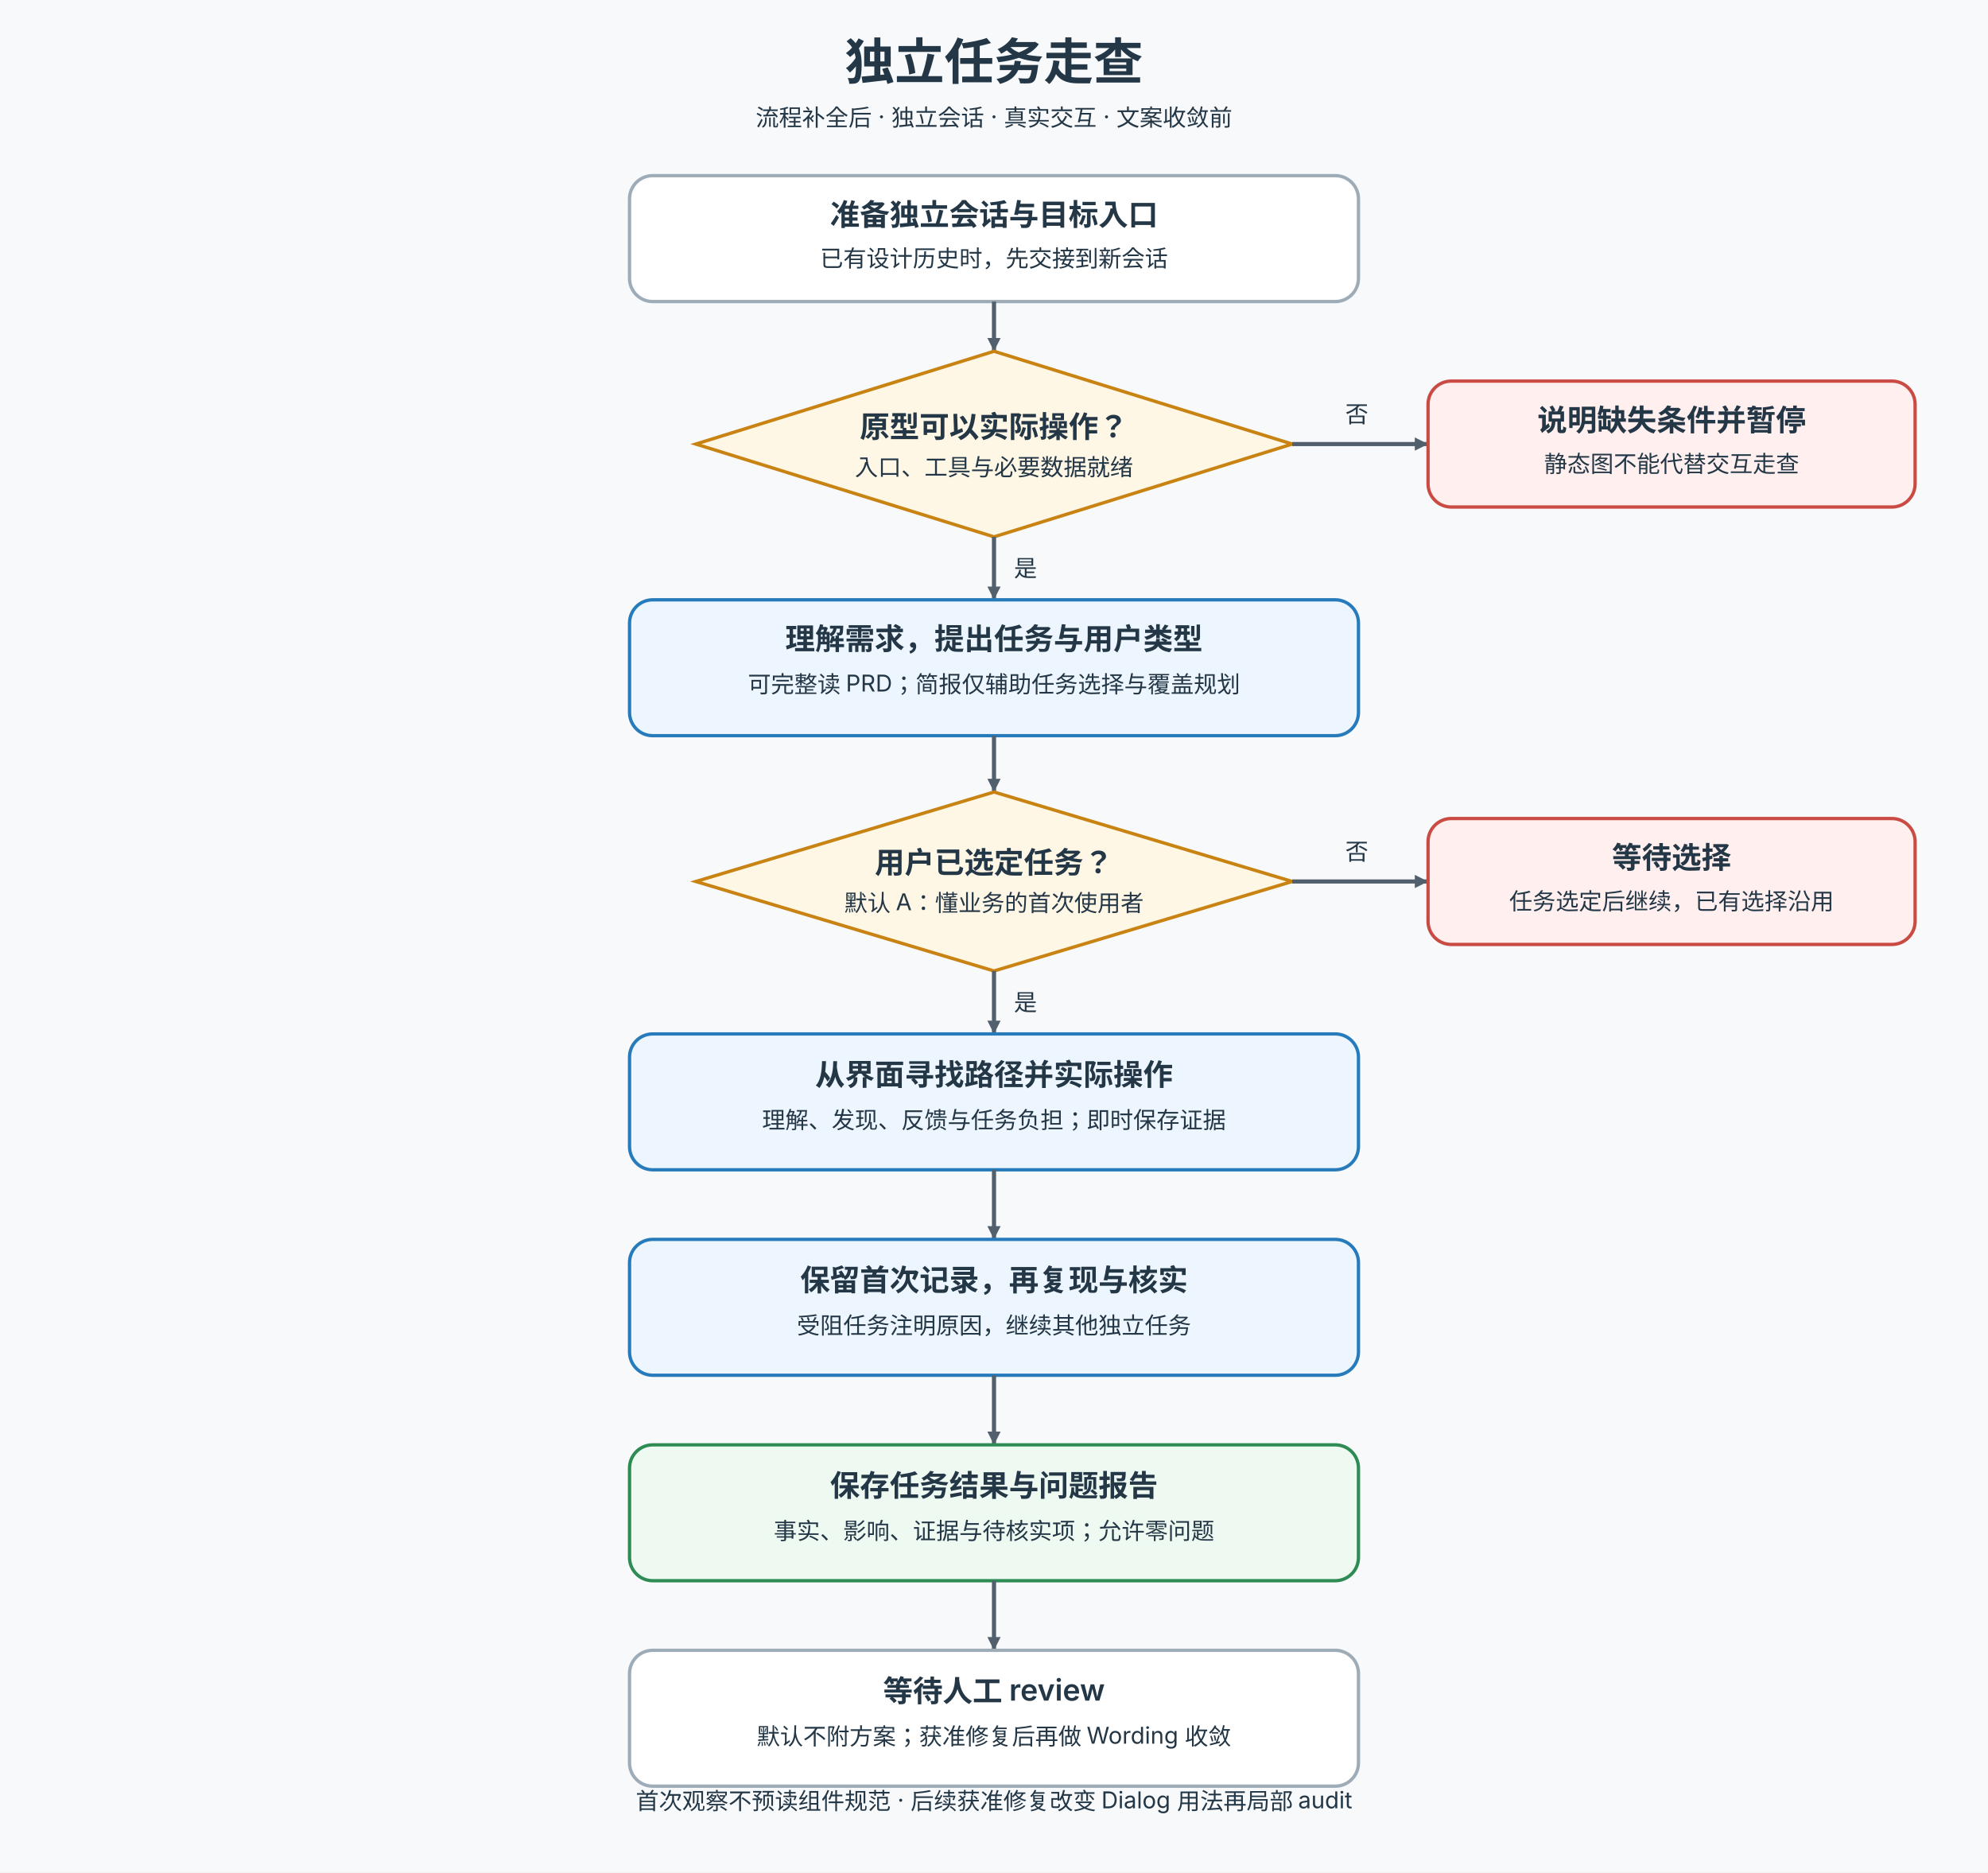
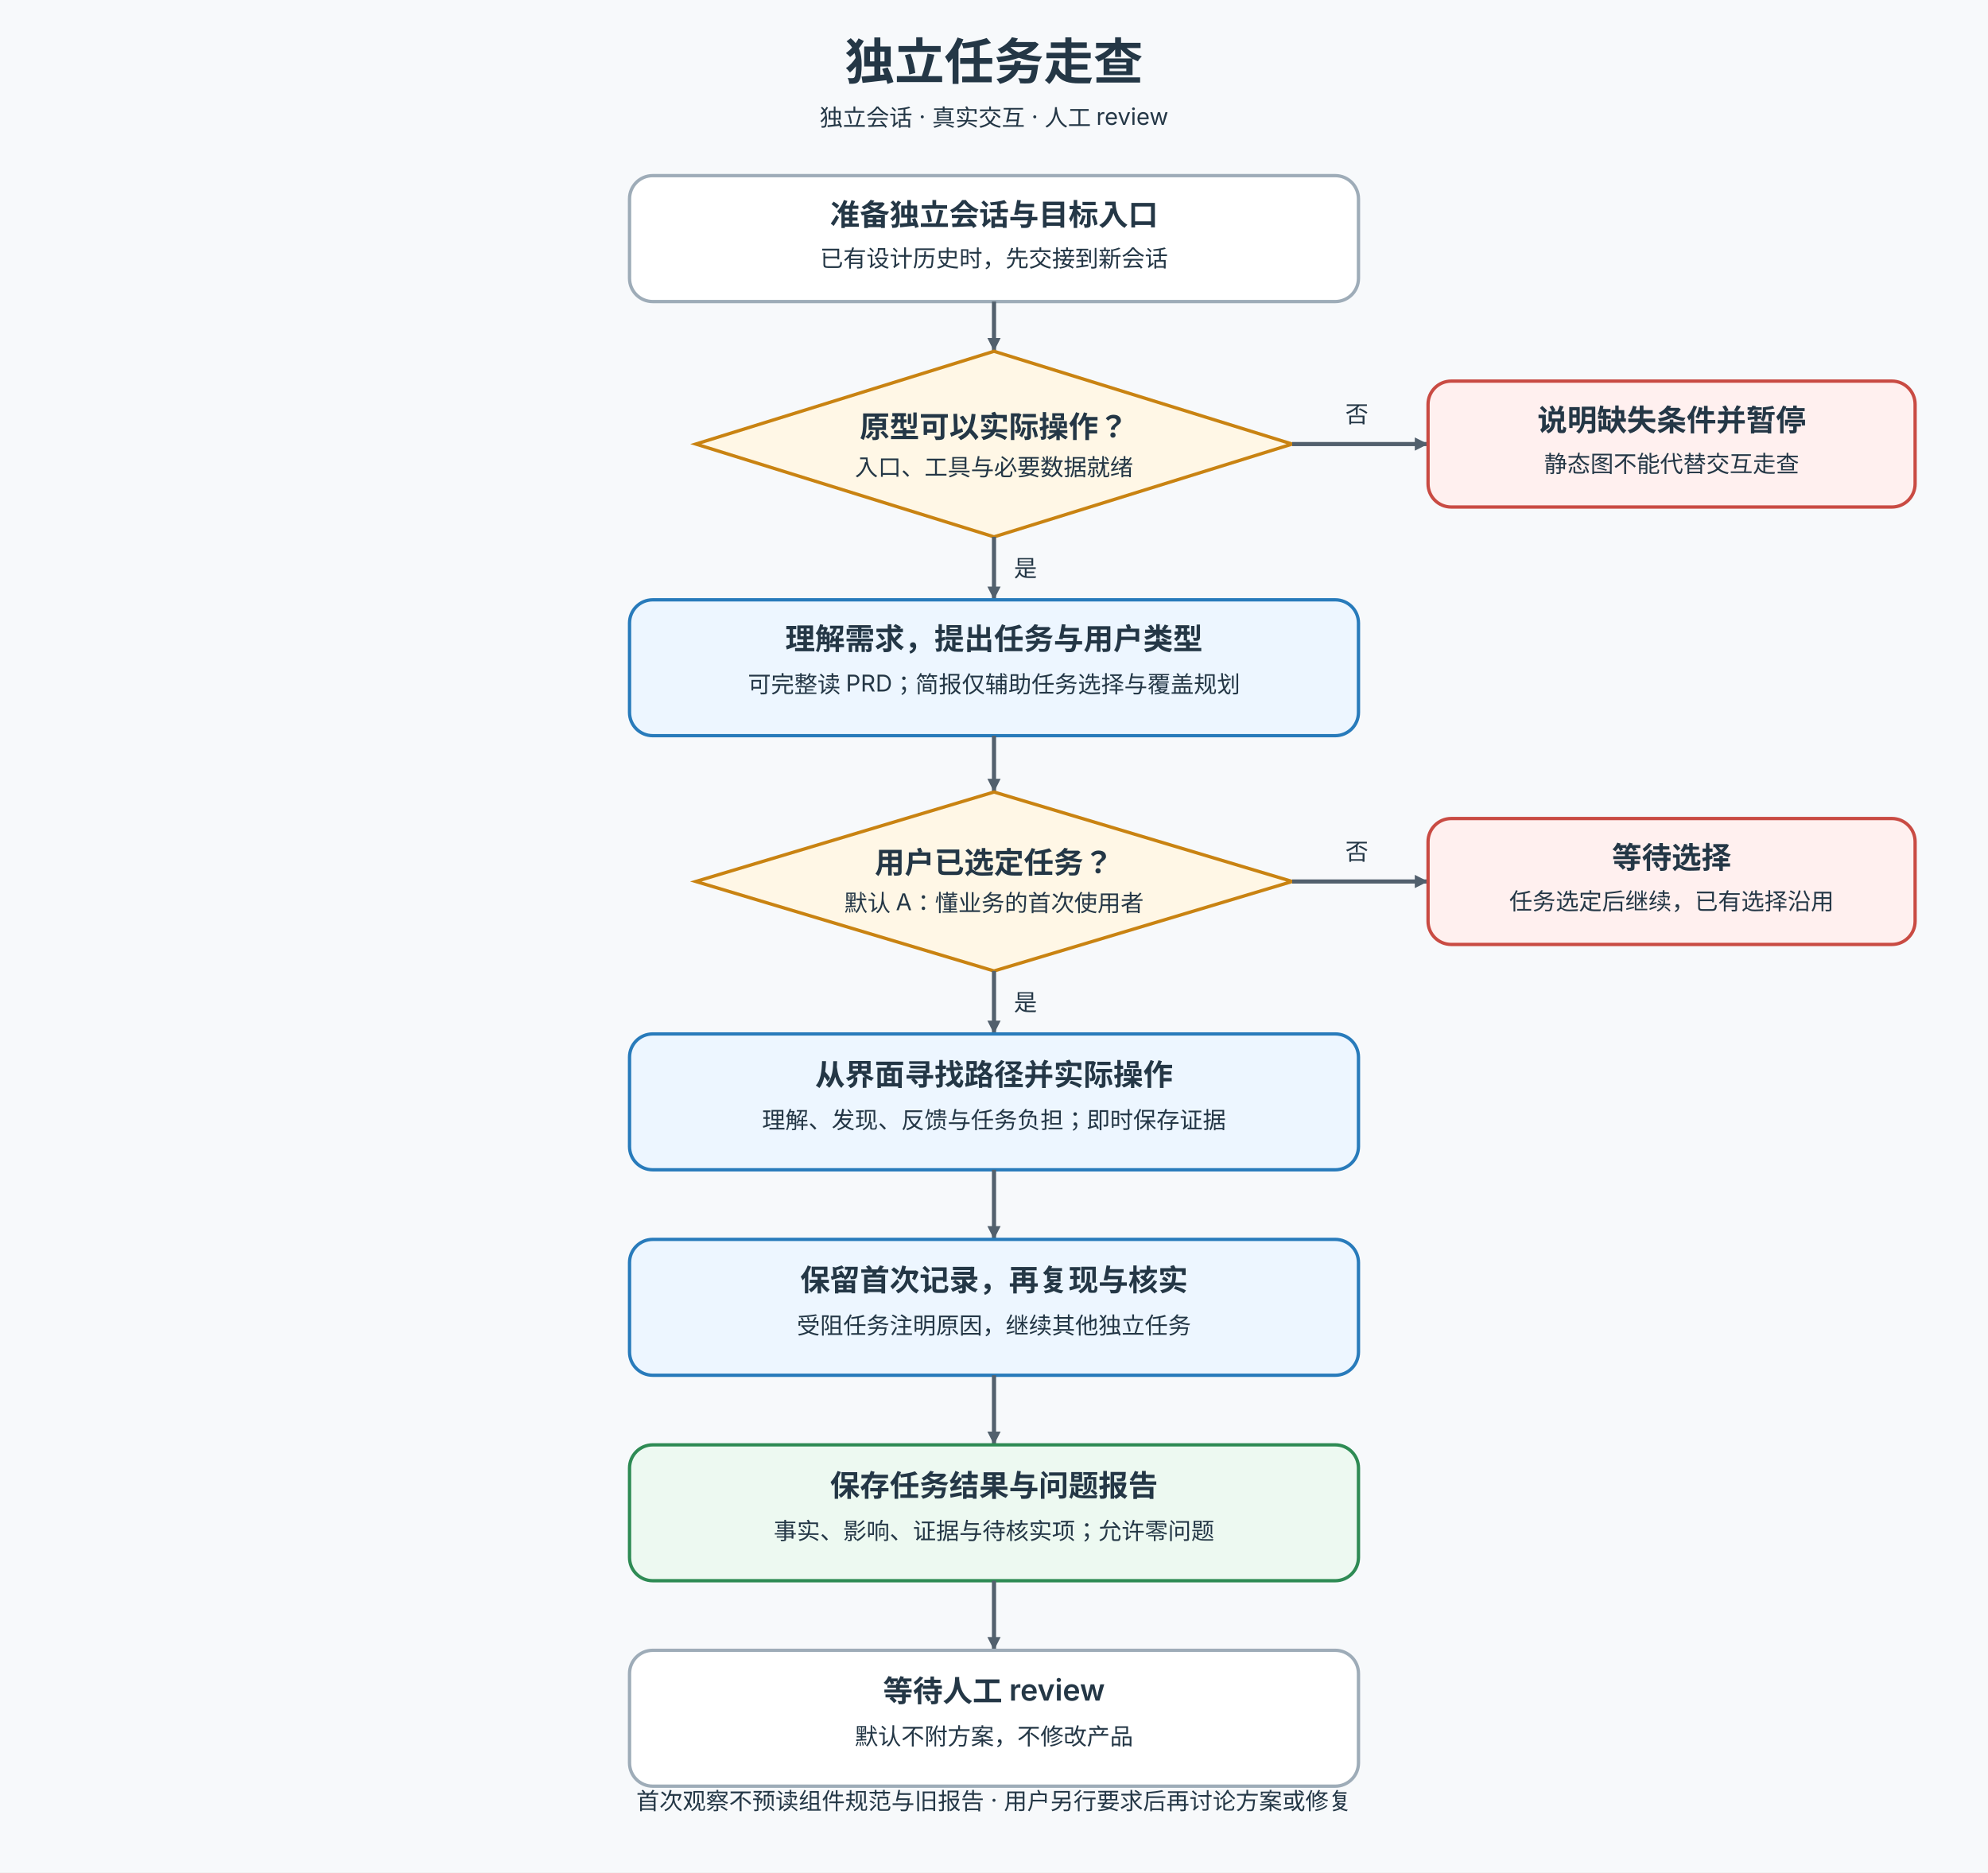
<svg xmlns="http://www.w3.org/2000/svg" width="1200" height="1130" viewBox="0 0 1200 1130" role="img" aria-labelledby="title desc">
  <defs>
    <marker id="arrow" markerWidth="10" markerHeight="10" refX="8" refY="4" orient="auto" markerUnits="userSpaceOnUse">
      <path d="M0 0 L8 4 L0 8 Z" fill="#52606d" />
    </marker>
  </defs>
  <style>
    text { font-family: -apple-system, BlinkMacSystemFont, "PingFang SC", sans-serif; text-anchor: middle; fill: #243746; }
    .heading { font-size: 30px; font-weight: 700; }
    .label { font-size: 18px; font-weight: 600; }
    .note { font-size: 14px; font-weight: 400; }
    .input { fill: #fff; stroke: #9eacb8; stroke-width: 2; }
    .stage { fill: #edf6ff; stroke: #287bbb; stroke-width: 2; }
    .decision { fill: #fff7e6; stroke: #c98312; stroke-width: 2; }
    .stop { fill: #fff0ef; stroke: #c94b43; stroke-width: 2; }
    .output { fill: #edf9f1; stroke: #2e8b54; stroke-width: 2; }
    .line { fill: none; stroke: #52606d; stroke-width: 2.5; marker-end: url(#arrow); }
  </style>
  <path fill="#f7f9fb" d="M0 0H1200V1130H0Z" />
  <text x="600" y="48" class="heading">独立任务走查</text>
-   <text x="600" y="76" class="note">流程补全后 · 独立会话 · 真实交互 · 文案收敛前</text>
+   <text x="600" y="76" class="note">独立会话 · 真实交互 · 人工 review</text>
  <rect x="380" y="106" width="440" height="76" rx="14" class="input" />
  <text x="600" y="136" class="label">准备独立会话与目标入口</text>
  <text x="600" y="161" class="note">已有设计历史时，先交接到新会话</text>
  <path d="M600 182V212" class="line" />
  <path d="M600 212L780 268L600 324L420 268Z" class="decision" />
  <text x="600" y="264" class="label">原型可以实际操作？</text>
  <text x="600" y="287" class="note">入口、工具与必要数据就绪</text>
  <path d="M780 268H862" class="line" />
  <text x="819" y="255" class="note">否</text>
  <rect x="862" y="230" width="294" height="76" rx="14" class="stop" />
  <text x="1009" y="260" class="label">说明缺失条件并暂停</text>
  <text x="1009" y="285" class="note">静态图不能代替交互走查</text>
  <path d="M600 324V362" class="line" />
  <text x="619" y="348" class="note">是</text>
  <rect x="380" y="362" width="440" height="82" rx="14" class="stage" />
  <text x="600" y="392" class="label">理解需求，提出任务与用户类型</text>
  <text x="600" y="418" class="note">可完整读 PRD；简报仅辅助任务选择与覆盖规划</text>
  <path d="M600 444V478" class="line" />
  <path d="M600 478L780 532L600 586L420 532Z" class="decision" />
  <text x="600" y="527" class="label">用户已选定任务？</text>
  <text x="600" y="550" class="note">默认 A：懂业务的首次使用者</text>
  <path d="M780 532H862" class="line" />
  <text x="819" y="519" class="note">否</text>
  <rect x="862" y="494" width="294" height="76" rx="14" class="stop" />
  <text x="1009" y="524" class="label">等待选择</text>
  <text x="1009" y="549" class="note">任务选定后继续，已有选择沿用</text>
  <path d="M600 586V624" class="line" />
  <text x="619" y="610" class="note">是</text>
  <rect x="380" y="624" width="440" height="82" rx="14" class="stage" />
  <text x="600" y="655" class="label">从界面寻找路径并实际操作</text>
  <text x="600" y="681" class="note">理解、发现、反馈与任务负担；即时保存证据</text>
  <path d="M600 706V748" class="line" />
  <rect x="380" y="748" width="440" height="82" rx="14" class="stage" />
  <text x="600" y="779" class="label">保留首次记录，再复现与核实</text>
  <text x="600" y="805" class="note">受阻任务注明原因，继续其他独立任务</text>
  <path d="M600 830V872" class="line" />
  <rect x="380" y="872" width="440" height="82" rx="14" class="output" />
  <text x="600" y="903" class="label">保存任务结果与问题报告</text>
  <text x="600" y="929" class="note">事实、影响、证据与待核实项；允许零问题</text>
  <path d="M600 954V996" class="line" />
  <rect x="380" y="996" width="440" height="82" rx="14" class="input" />
  <text x="600" y="1027" class="label">等待人工 review</text>
-   <text x="600" y="1053" class="note">默认不附方案；获准修复后再做 Wording 收敛</text>
-   <text class="note" x="600" y="1092">首次观察不预读组件规范 · 后续获准修复改变 Dialog 用法再局部 audit</text>
+   <text x="600" y="1053" class="note">默认不附方案，不修改产品</text>
+   <text class="note" x="600" y="1092">首次观察不预读组件规范与旧报告 · 用户另行要求后再讨论方案或修复</text>
</svg>
